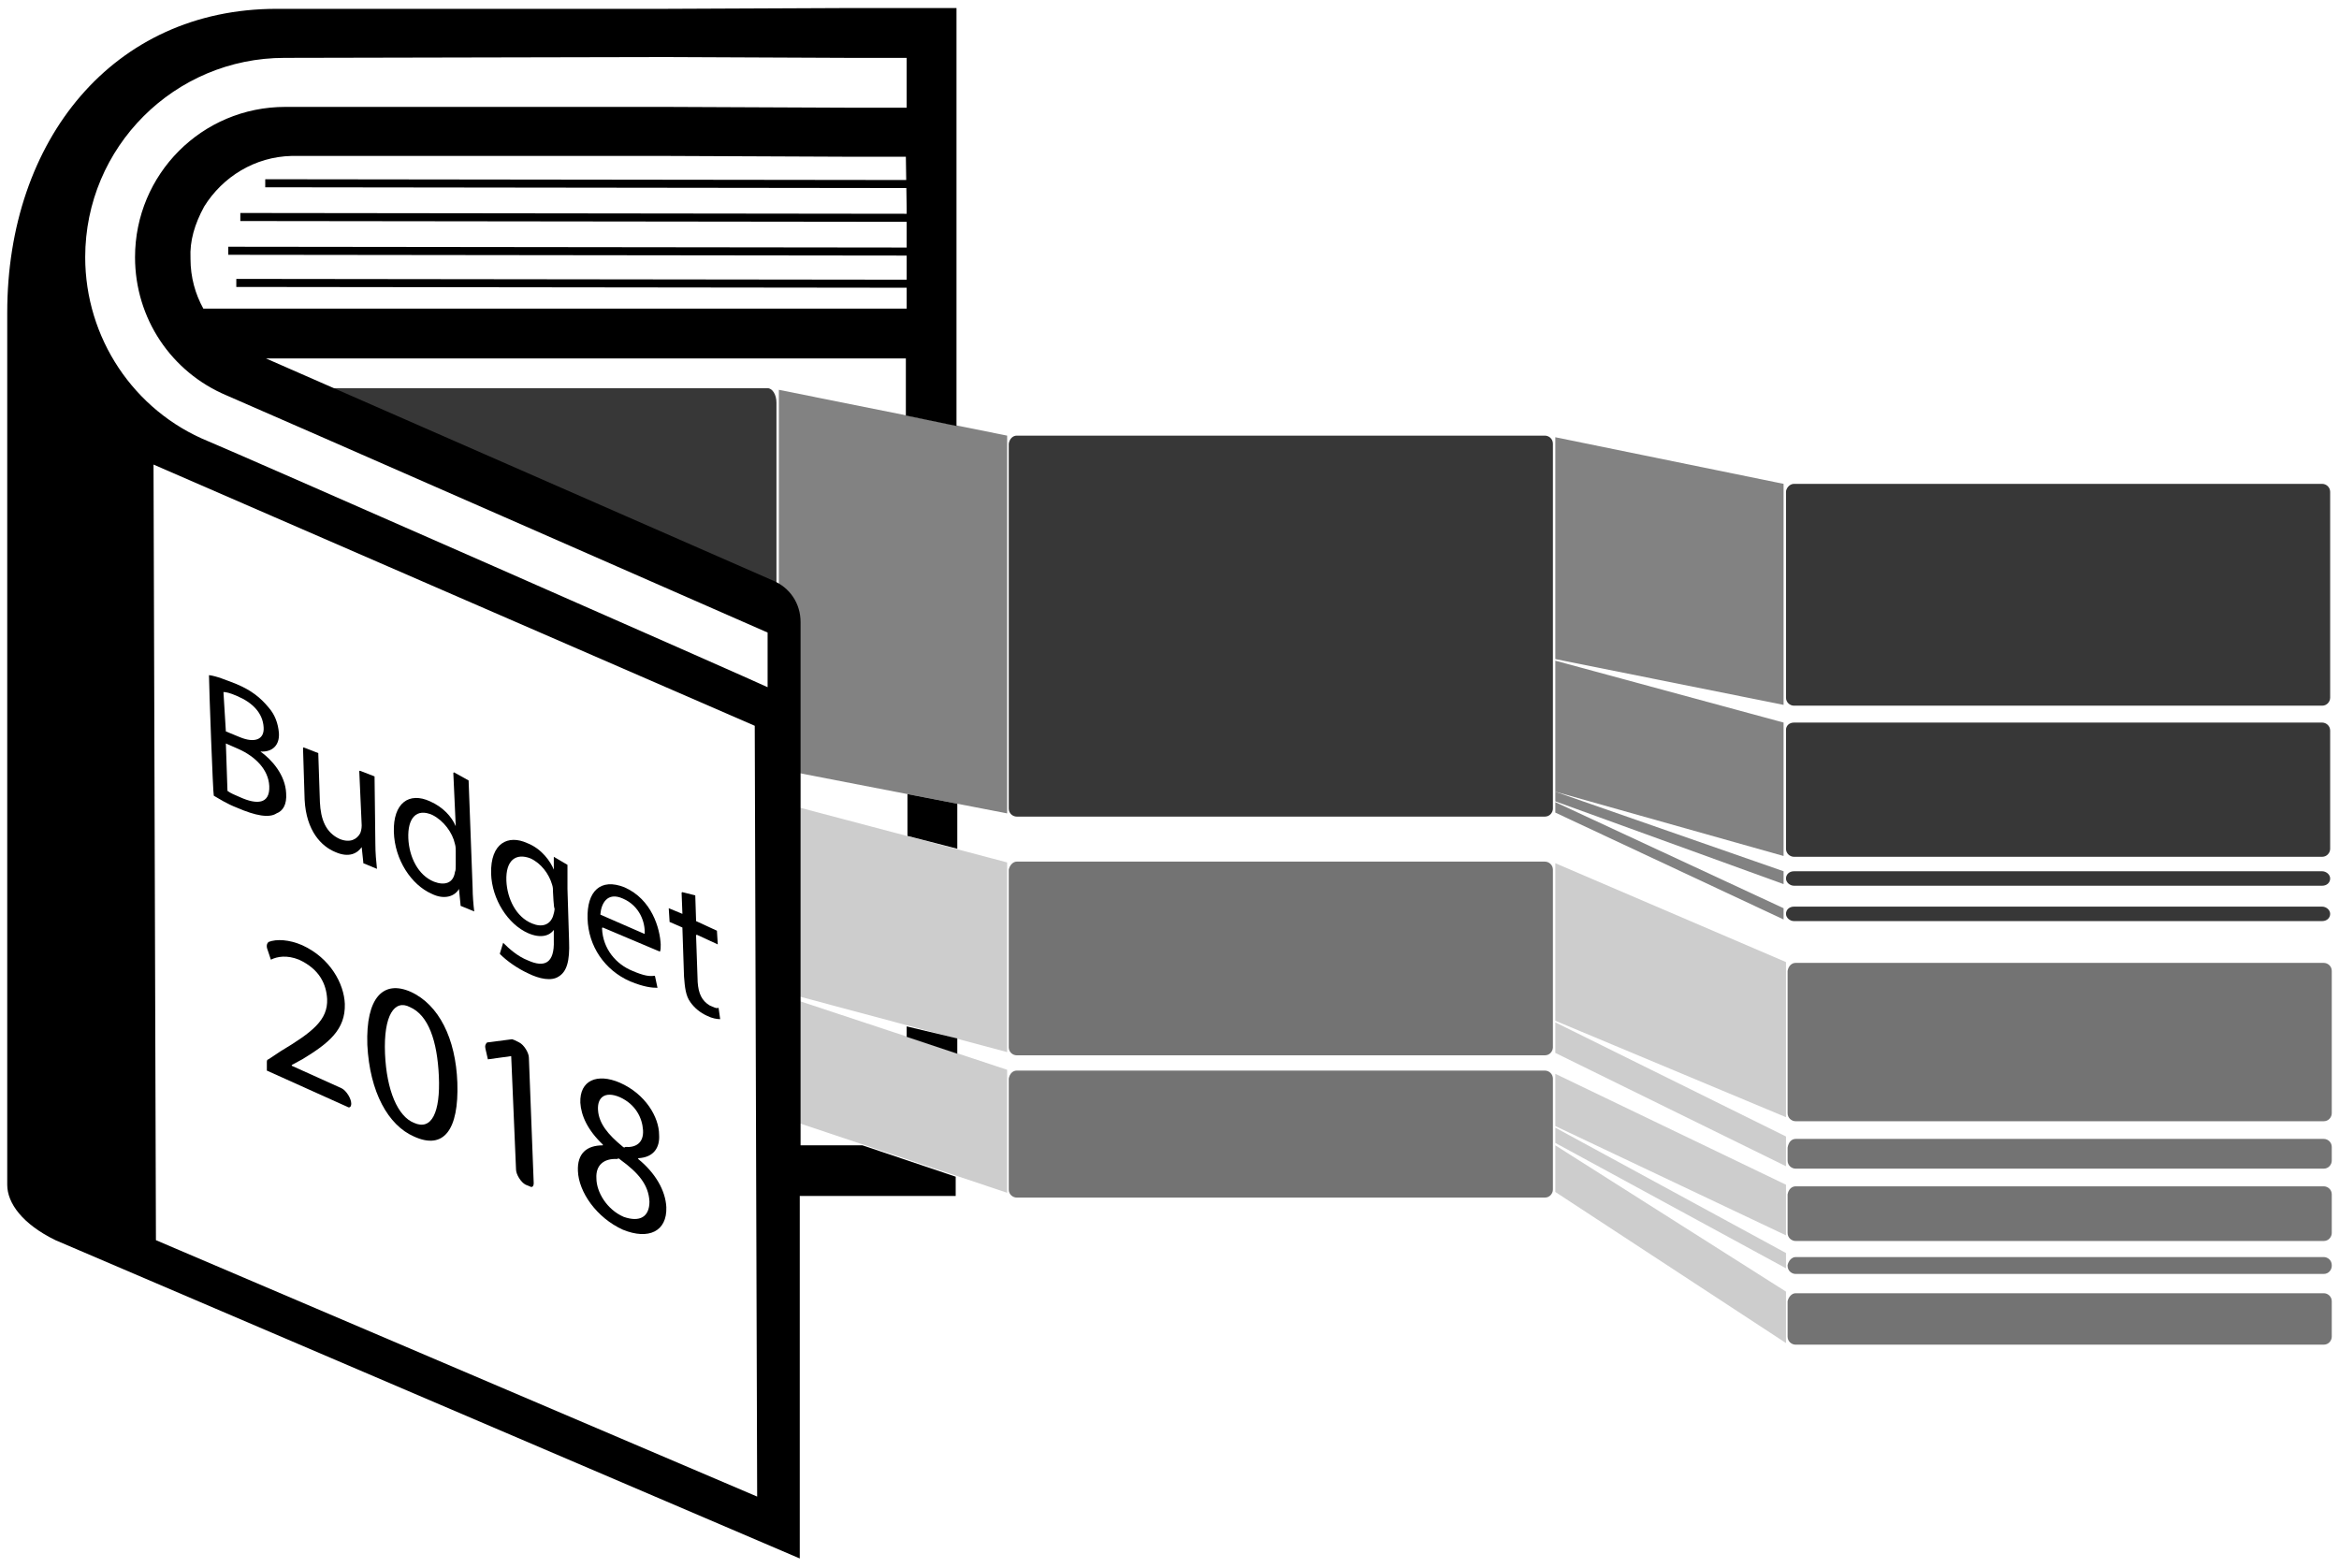
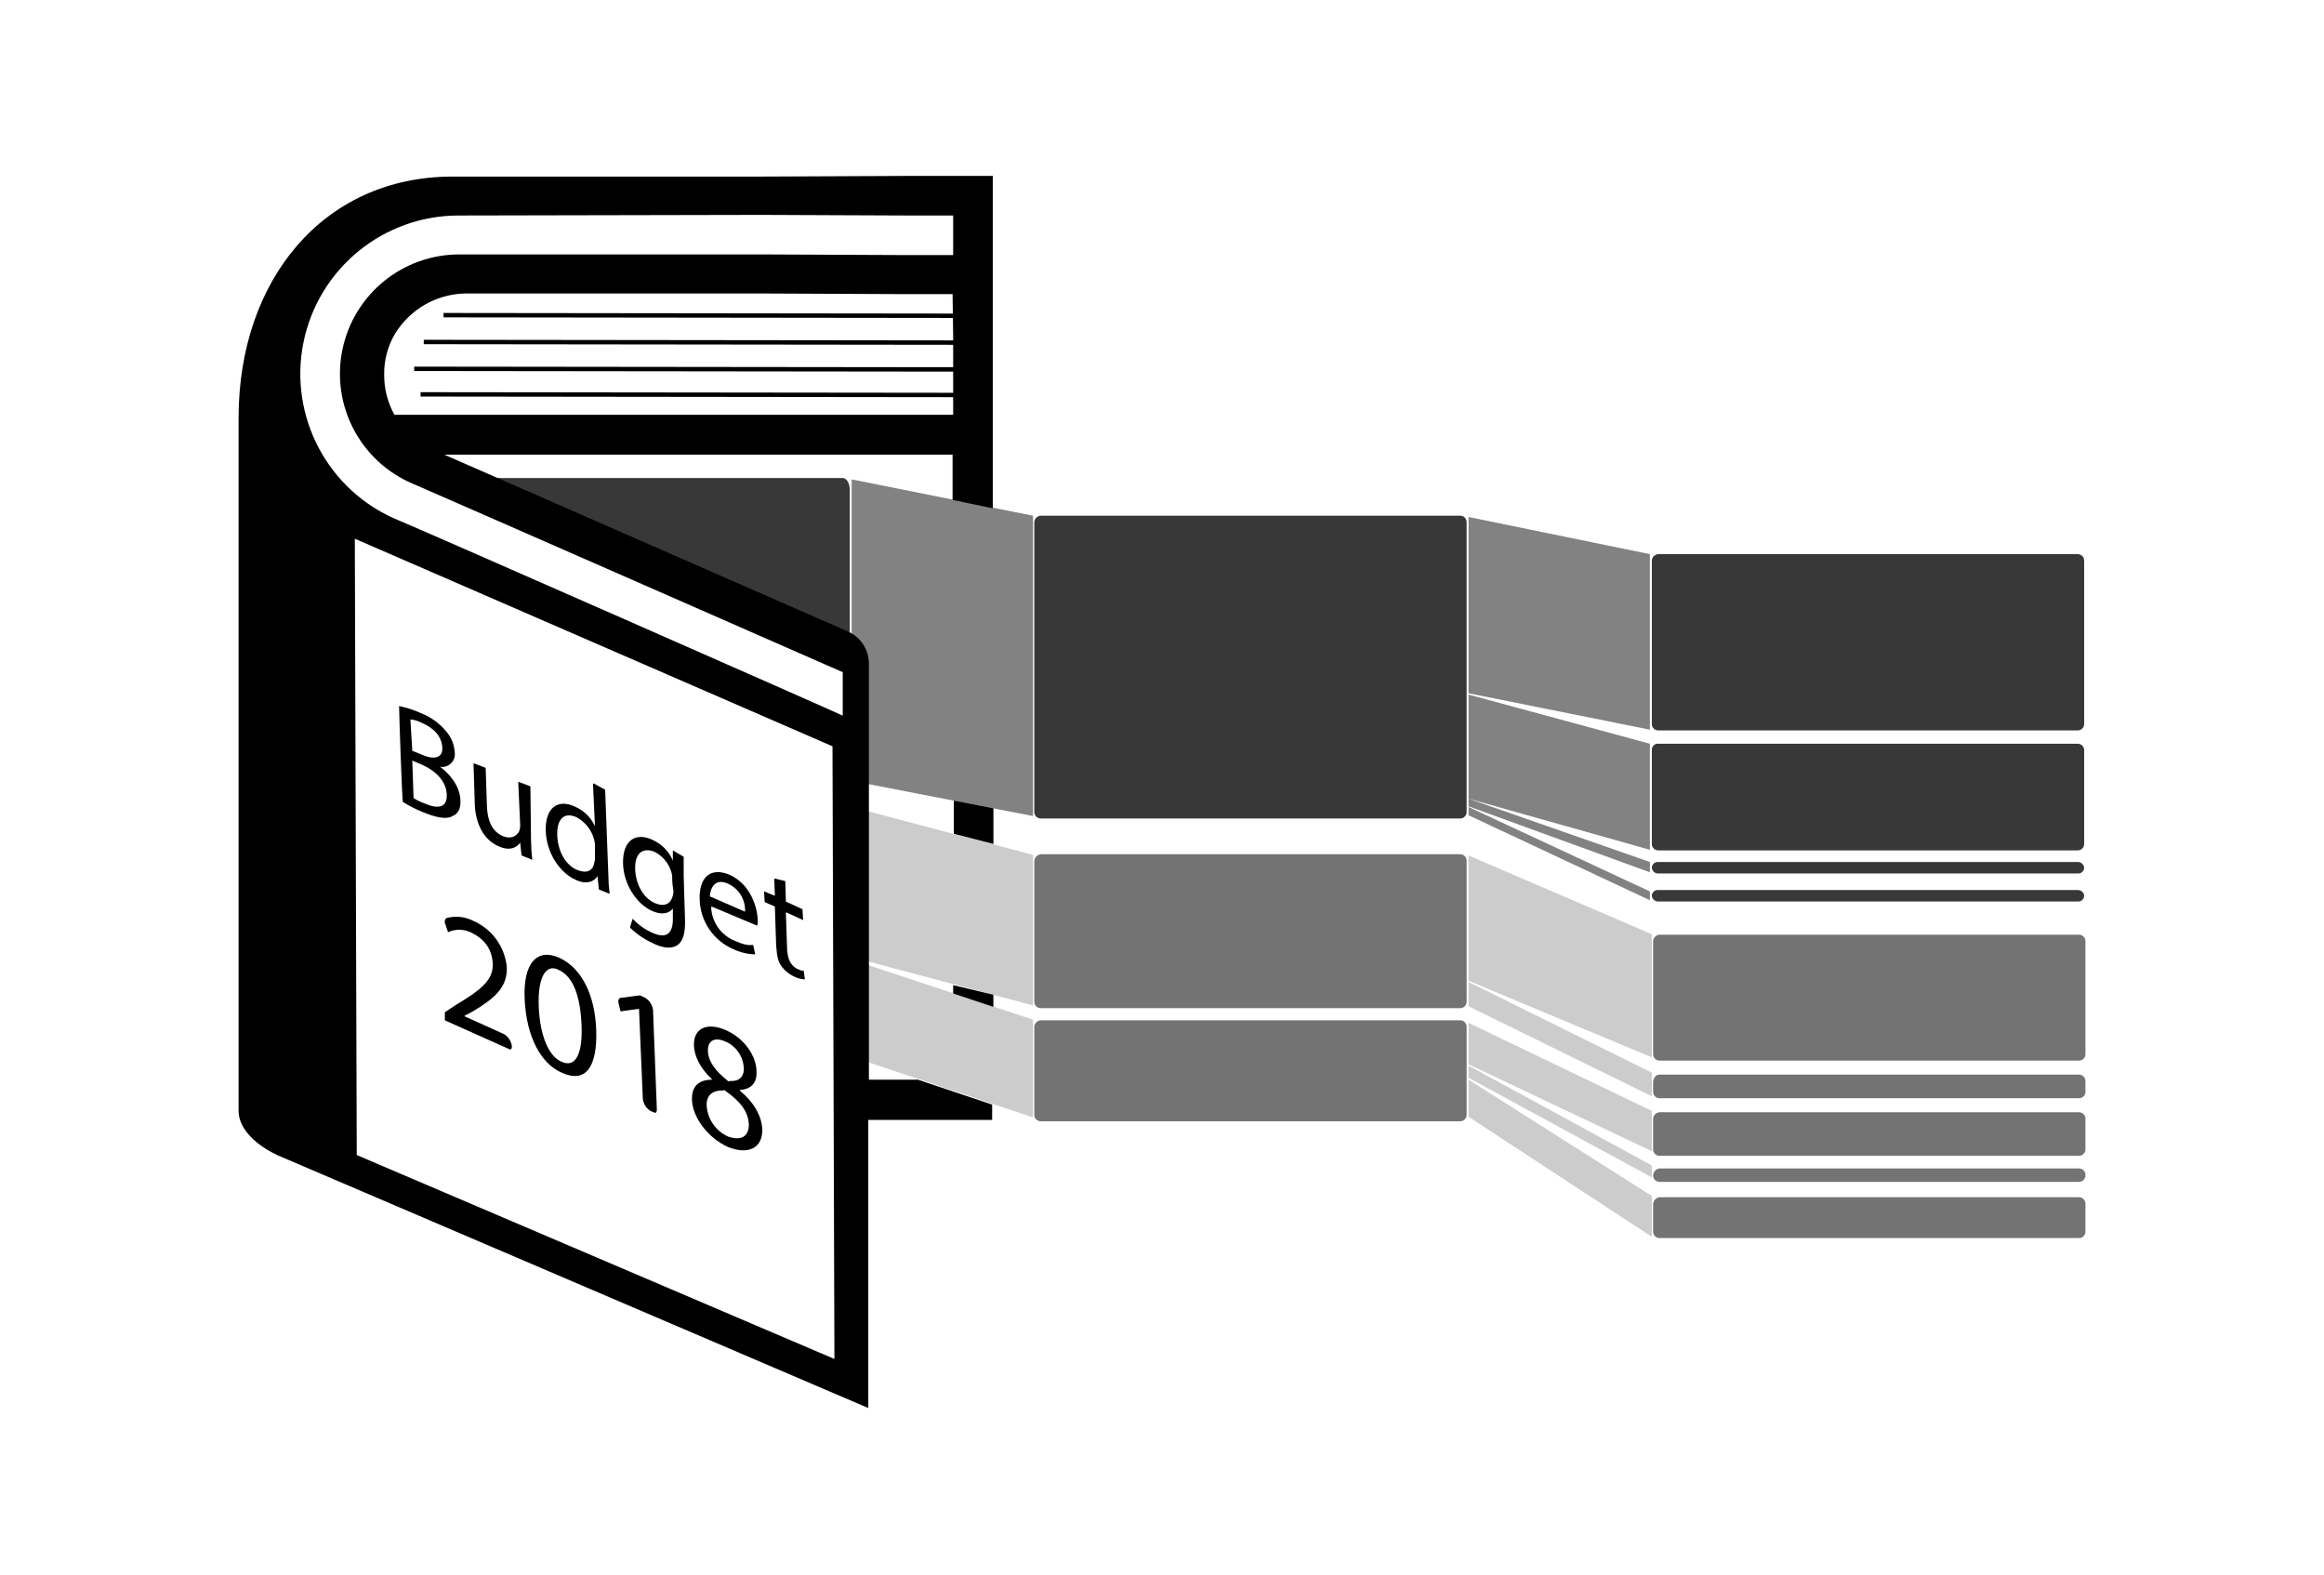
- <svg xmlns="http://www.w3.org/2000/svg" version="1.1" id="Layer_1" x="0px" y="0px" viewBox="0 0 291 195" style="enable-background:new 0 0 291 195;" xml:space="preserve">
-   <style type="text/css">
- 	.st0{fill-opacity:0.784;}
- 	.st1{fill-opacity:0.49;}
- 	.st2{fill-opacity:0.549;}
- 	.st3{fill-opacity:0.196;}
- 	.st4{stroke:#000000;stroke-miterlimit:10;}
- </style>
+ <svg xmlns="http://www.w3.org/2000/svg" id="Layer_1" data-name="Layer 1" viewBox="0 0 528.51 358">
+   <defs>
+     <style>.cls-1{fill-opacity:0.78;}.cls-2{fill-opacity:0.49;}.cls-3{fill-opacity:0.55;}.cls-4{fill-opacity:0.2;}.cls-5,.cls-6{fill:none;}.cls-5{stroke:#000;stroke-miterlimit:10;}</style>
+   </defs>
  <g id="svg2">
-     <path id="rect4379" class="st0" d="M126.5,54.2h65.7c0.5,0,1,0.4,1,1v45.4c0,0.5-0.4,1-1,1h-65.7c-0.5,0-1-0.4-1-1V55.2   C125.6,54.6,126,54.2,126.5,54.2z" />
-     <path id="rect4405" class="st0" d="M223.2,60.2h65.7c0.5,0,1,0.4,1,1v25.6c0,0.5-0.4,1-1,1h-65.7c-0.5,0-1-0.4-1-1V61.2   C222.2,60.8,222.6,60.2,223.2,60.2z" />
-     <path id="rect4407" class="st0" d="M223.2,89.9h65.7c0.5,0,1,0.4,1,1v14.7c0,0.5-0.4,1-1,1h-65.7c-0.5,0-1-0.4-1-1V90.8   C222.2,90.3,222.6,89.9,223.2,89.9z" />
-     <path id="rect4409" class="st0" d="M223.2,108.4h65.7c0.5,0,1,0.4,1,0.9l0,0c0,0.5-0.4,0.9-1,0.9h-65.7c-0.5,0-1-0.4-1-0.9l0,0   C222.2,108.8,222.6,108.4,223.2,108.4z" />
-     <path id="rect4411" class="st0" d="M223.2,112.8h65.7c0.5,0,1,0.4,1,0.9l0,0c0,0.5-0.4,0.9-1,0.9h-65.7c-0.5,0-1-0.4-1-0.9l0,0   C222.2,113.2,222.6,112.8,223.2,112.8z" />
+     <path id="rect4379" class="cls-1" d="M236.91,117.26h95.41a1.45,1.45,0,0,1,1.45,1.45v65.94a1.46,1.46,0,0,1-1.45,1.45H236.91a1.46,1.46,0,0,1-1.46-1.45V118.71A1.56,1.56,0,0,1,236.91,117.26Z" transform="translate(-0.24)" />
+     <path id="rect4405" class="cls-1" d="M377.34,126h95.42a1.46,1.46,0,0,1,1.45,1.45v37.18a1.46,1.46,0,0,1-1.45,1.45H377.34a1.46,1.46,0,0,1-1.45-1.45V127.43A1.55,1.55,0,0,1,377.34,126Z" transform="translate(-0.24)" />
+     <path id="rect4407" class="cls-1" d="M377.34,169.11h95.42a1.46,1.46,0,0,1,1.45,1.45v21.35a1.46,1.46,0,0,1-1.45,1.45H377.34a1.46,1.46,0,0,1-1.45-1.45v-21.5A1.34,1.34,0,0,1,377.34,169.11Z" transform="translate(-0.24)" />
+     <path id="rect4409" class="cls-1" d="M377.34,196h95.42a1.43,1.43,0,0,1,1.45,1.3h0a1.34,1.34,0,0,1-1.45,1.31H377.34a1.43,1.43,0,0,1-1.45-1.31h0A1.34,1.34,0,0,1,377.34,196Z" transform="translate(-0.24)" />
+     <path id="rect4411" class="cls-1" d="M377.34,202.37h95.42a1.43,1.43,0,0,1,1.45,1.3h0a1.34,1.34,0,0,1-1.45,1.31H377.34a1.43,1.43,0,0,1-1.45-1.31h0A1.34,1.34,0,0,1,377.34,202.37Z" transform="translate(-0.24)" />
    <g id="g4341">
      <g id="g4300">
-         <path id="path4481" class="st1" d="M96.9,48.5v47.2l28.4,5.5v-47     L96.9,48.5z" />
-         <path id="path4499" class="st1" d="M193.5,54.4V82l28.4,5.7V60.2     L193.5,54.4z" />
-         <path id="path4501" class="st1" d="M193.5,82.2v16.3l28.4,8V89.9     L193.5,82.2z" />
-         <path id="path4503" class="st1" d="M193.5,98.5v1.2l28.4,10.3v-1.6     L193.5,98.5z" />
-         <path id="path4505" class="st1" d="M193.5,99.8v1.3l28.4,13.3V113     L193.5,99.8z" />
+         <path id="path4481" class="cls-2" d="M193.92,109v68.55l41.24,8V117.26Z" transform="translate(-0.24)" />
+         <path id="path4499" class="cls-2" d="M334.21,117.55v40.08l41.24,8.28V126Z" transform="translate(-0.24)" />
+         <path id="path4501" class="cls-2" d="M334.21,157.93V181.6l41.24,11.62V169.11Z" transform="translate(-0.24)" />
+         <path id="path4503" class="cls-2" d="M334.21,181.6v1.74l41.24,15V196Z" transform="translate(-0.24)" />
+         <path id="path4505" class="cls-2" d="M334.21,183.49v1.88l41.24,19.32v-2Z" transform="translate(-0.24)" />
      </g>
    </g>
-     <path id="rect4387" class="st2" d="M126.5,107.2h65.7c0.5,0,1,0.4,1,1v22.1c0,0.5-0.4,1-1,1h-65.7c-0.5,0-1-0.4-1-1v-22.1   C125.6,107.7,126,107.2,126.5,107.2z" />
-     <path id="rect4389" class="st2" d="M126.5,133.2h65.7c0.5,0,1,0.4,1,1V148c0,0.5-0.4,1-1,1h-65.7c-0.5,0-1-0.4-1-1v-13.8   C125.6,133.6,126,133.2,126.5,133.2z" />
-     <path id="rect4431" class="st2" d="M223.4,119.8h65.7c0.5,0,1,0.4,1,1v17.7c0,0.5-0.4,1-1,1h-65.7c-0.5,0-1-0.4-1-1v-17.7   C222.5,120.2,222.9,119.8,223.4,119.8z" />
-     <path id="rect4433" class="st2" d="M223.4,141.7h65.7c0.5,0,1,0.4,1,1v1.7c0,0.5-0.4,1-1,1h-65.7c-0.5,0-1-0.4-1-1v-1.6   C222.5,142.1,222.9,141.7,223.4,141.7z" />
-     <path id="rect4435" class="st2" d="M223.4,147.6h65.7c0.5,0,1,0.4,1,1v4.8c0,0.5-0.4,1-1,1h-65.7c-0.5,0-1-0.4-1-1v-4.8   C222.5,148,222.9,147.6,223.4,147.6z" />
-     <path id="rect4437" class="st2" d="M223.4,156.4h65.7c0.5,0,1,0.4,1,1v0.1c0,0.5-0.4,1-1,1h-65.7c-0.5,0-1-0.4-1-1v-0.1   C222.5,156.9,222.9,156.4,223.4,156.4z" />
-     <path id="rect4439" class="st2" d="M223.4,160.9h65.7c0.5,0,1,0.4,1,1v4.4c0,0.5-0.4,1-1,1h-65.7c-0.5,0-1-0.4-1-1v-4.4   C222.5,161.4,222.9,160.9,223.4,160.9z" />
-     <path id="path4491" class="st3" d="M96.9,99.8v23.5l28.4,7.6v-23.6   L96.9,99.8z" />
-     <path id="path4493" class="st3" d="M96.9,123.7v15.2l28.4,9.5v-15.3   L96.9,123.7z" />
-     <path id="path4525" class="st3" d="M193.5,107.4V127l28.7,12v-19.3   L193.5,107.4z" />
-     <path id="path4527" class="st3" d="M193.5,127.2v3.8l28.7,14.1v-3.7   L193.5,127.2z" />
-     <path id="path4529" class="st3" d="M193.5,133.6v6.5l28.7,13.6v-6.3   L193.5,133.6z" />
-     <path id="path4531" class="st3" d="M193.5,140.3v1.9l28.7,15.6v-1.9   L193.5,140.3z" />
-     <path id="path4533" class="st3" d="M193.5,142.5v5.8l28.7,18.8v-6.4   L193.5,142.5z" />
-     <path id="rect4387_1_" class="st0" d="M93.6,74c0.6,0,3,2.9,3,1.9V50.1c0-1-0.5-1.8-1.1-1.8H35" />
+     <path id="rect4387" class="cls-3" d="M236.91,194.23h95.41a1.45,1.45,0,0,1,1.45,1.45v32.1a1.45,1.45,0,0,1-1.45,1.45H236.91a1.46,1.46,0,0,1-1.46-1.45v-32.1A1.71,1.71,0,0,1,236.91,194.23Z" transform="translate(-0.24)" />
+     <path id="rect4389" class="cls-3" d="M236.91,232h95.41a1.45,1.45,0,0,1,1.45,1.45v20.05a1.46,1.46,0,0,1-1.45,1.45H236.91a1.46,1.46,0,0,1-1.46-1.45V233.44A1.56,1.56,0,0,1,236.91,232Z" transform="translate(-0.24)" />
+     <path id="rect4431" class="cls-3" d="M377.63,212.53h95.42A1.46,1.46,0,0,1,474.5,214v25.71a1.46,1.46,0,0,1-1.45,1.45H377.63a1.46,1.46,0,0,1-1.45-1.45V214A1.56,1.56,0,0,1,377.63,212.53Z" transform="translate(-0.24)" />
+     <path id="rect4433" class="cls-3" d="M377.63,244.34h95.42a1.46,1.46,0,0,1,1.45,1.45v2.47a1.46,1.46,0,0,1-1.45,1.45H377.63a1.46,1.46,0,0,1-1.45-1.45v-2.33C376.33,244.92,376.91,244.34,377.63,244.34Z" transform="translate(-0.24)" />
+     <path id="rect4435" class="cls-3" d="M377.63,252.9h95.42a1.47,1.47,0,0,1,1.45,1.46v7a1.46,1.46,0,0,1-1.45,1.45H377.63a1.46,1.46,0,0,1-1.45-1.45v-7A1.57,1.57,0,0,1,377.63,252.9Z" transform="translate(-0.24)" />
+     <path id="rect4437" class="cls-3" d="M377.63,265.68h95.42a1.47,1.47,0,0,1,1.45,1.46v.14a1.45,1.45,0,0,1-1.45,1.45H377.63a1.46,1.46,0,0,1-1.45-1.45v-.14A1.71,1.71,0,0,1,377.63,265.68Z" transform="translate(-0.24)" />
+     <path id="rect4439" class="cls-3" d="M377.63,272.22h95.42a1.46,1.46,0,0,1,1.45,1.45v6.39a1.45,1.45,0,0,1-1.45,1.45H377.63a1.46,1.46,0,0,1-1.45-1.45v-6.39A1.71,1.71,0,0,1,377.63,272.22Z" transform="translate(-0.24)" />
+     <path id="path4491" class="cls-4" d="M193.92,183.49v34.12l41.24,11V194.38Z" transform="translate(-0.24)" />
+     <path id="path4493" class="cls-4" d="M193.92,218.2v22.07l41.24,13.8V231.85Z" transform="translate(-0.24)" />
+     <path id="path4525" class="cls-4" d="M334.21,194.52V223l41.68,17.42v-28Z" transform="translate(-0.24)" />
+     <path id="path4527" class="cls-4" d="M334.21,223.28v5.52l41.68,20.47V243.9Z" transform="translate(-0.24)" />
+     <path id="path4529" class="cls-4" d="M334.21,232.57V242l41.68,19.75v-9.15Z" transform="translate(-0.24)" />
+     <path id="path4531" class="cls-4" d="M334.21,242.3v2.76l41.68,22.66V265Z" transform="translate(-0.24)" />
+     <path id="path4533" class="cls-4" d="M334.21,245.5v8.42l41.68,27.3v-9.29Z" transform="translate(-0.24)" />
+     <path id="rect4387-2" data-name="rect4387" class="cls-1" d="M189.13,146c.87,0,4.35,4.21,4.35,2.76V111.31c0-1.46-.72-2.62-1.59-2.62H104" transform="translate(-0.24)" />
  </g>
-   <g id="Layer_3">
-     <g>
-       <path d="M33.2,133.2v-1.1c0-0.2,0.1-0.3,0.2-0.3l1.5-1c4-2.4,5.9-3.9,5.8-6.5c-0.1-1.8-0.9-3.7-3.5-4.9c-1.5-0.6-2.7-0.4-3.5,0    l-0.4-1.2c-0.2-0.5-0.1-0.8,0.1-1c1-0.4,2.6-0.3,4.2,0.4c3.5,1.6,5.2,4.8,5.3,7.3c0.1,3.2-2,4.9-5.3,6.9l-1.3,0.7v0.1l6.2,2.8    c0.6,0.3,1.2,1.3,1.2,1.9l0,0c0,0.4-0.2,0.6-0.5,0.4L33.2,133.2z" />
-       <path d="M56.9,134.7c0.2,5.9-1.7,8.4-5.4,6.7c-3.2-1.4-5.5-5.5-5.8-11.4c-0.2-5.9,2-8.1,5.4-6.6C54.6,125,56.7,129.2,56.9,134.7z     M47.9,131.1c0.2,4.6,1.6,7.8,3.6,8.6c2.2,1,3.3-1.3,3.1-5.8c-0.2-4.4-1.3-7.6-3.6-8.6C49.1,124.3,47.7,126.3,47.9,131.1z" />
-       <path d="M63.6,131.4L63.6,131.4l-2.9,0.4l-0.3-1.3c-0.1-0.4,0-0.6,0.2-0.8l3.1-0.4c0.1,0,0.2,0.1,0.3,0.1l0.6,0.3    c0.6,0.3,1.2,1.3,1.2,1.9l0.6,15.6c0,0.4-0.2,0.6-0.5,0.4l-0.5-0.2c-0.6-0.3-1.2-1.3-1.2-1.9L63.6,131.4z" />
-       <path d="M71.9,145.7c-0.1-2.2,1.1-3.2,3.1-3.2v-0.1c-1.9-1.8-2.7-3.6-2.8-5.2c-0.1-2.8,2.1-3.7,4.9-2.5c3.2,1.4,4.9,4.3,4.9,6.5    c0.1,1.5-0.6,2.8-2.6,2.9v0.1c2.1,1.7,3.4,3.9,3.5,6c0.1,3-2.2,4.1-5.4,2.8C74.2,151.5,72,148.3,71.9,145.7z M80.8,149.5    c-0.1-2.1-1.4-3.6-3.6-5.2c-0.2-0.2-0.3-0.2-0.4-0.1c-1.7-0.1-2.7,0.8-2.6,2.4c0,1.7,1.3,3.9,3.4,4.8    C79.6,152.1,80.8,151.4,80.8,149.5z M74.4,138.1c0.1,1.7,1.3,3.1,3,4.5c0.2,0.2,0.3,0.2,0.4,0.1c1.3,0.1,2.3-0.5,2.2-2.1    c-0.1-1.5-0.9-3.2-2.9-4.1C75.2,135.7,74.3,136.6,74.4,138.1z" />
-     </g>
-     <g>
-       <path d="M26,84C26,84,26,84,26,84c0.9,0.1,2.1,0.6,3.4,1.1c1.9,0.8,3,1.7,4,2.9c0.8,0.9,1.2,2,1.3,3.2c0.1,1.5-0.8,2.4-2.3,2.3    l0,0c1.4,1,3.1,2.9,3.2,5.2c0.1,1.4-0.4,2.2-1.2,2.5c-0.9,0.6-2.6,0.3-4.9-0.7c-1.3-0.5-2.2-1.1-2.9-1.5c0,0,0,0,0,0    C26.5,98.9,26,85.3,26,84z M28.1,91l1.7,0.7c1.9,0.8,3.1,0.3,3-1.2c-0.1-1.8-1.4-3.1-3.3-3.9c-0.9-0.4-1.4-0.5-1.7-0.5L28.1,91    L28.1,91z M28.3,98.4C28.3,98.4,28.3,98.5,28.3,98.4c0.4,0.3,0.9,0.5,1.6,0.8c2,0.9,3.7,0.9,3.6-1.4c-0.1-2.1-1.8-3.7-3.8-4.6    l-1.6-0.7L28.3,98.4z" />
-       <path d="M46.7,105c0,1.1,0.1,2.2,0.2,3.1l-1.7-0.7c0,0,0,0,0-0.1l-0.2-1.9l0,0c-0.5,0.7-1.5,1.4-3.3,0.6c-1.7-0.7-3.6-2.6-3.8-6.5    l-0.2-6.4c0-0.1,0-0.1,0.1-0.1l1.8,0.7c0,0,0,0,0,0.1l0.2,6c0.1,2.1,0.7,3.8,2.5,4.6c1.3,0.5,2.1,0,2.5-0.7c0.1-0.2,0.2-0.6,0.2-1    l-0.3-6.7c0-0.1,0-0.1,0.1-0.1l1.8,0.7c0,0,0,0,0,0.1L46.7,105L46.7,105z" />
-       <path d="M58.3,97.1C58.3,97.1,58.3,97.2,58.3,97.1l0.5,13.4c0,0.9,0.1,2.1,0.2,2.9l-1.7-0.7c0,0,0,0,0-0.1l-0.2-2l0,0    c-0.5,0.9-1.8,1.4-3.4,0.6c-2.5-1.1-4.6-4.2-4.7-7.7c-0.1-3.6,1.9-5,4.5-3.8c1.6,0.7,2.7,1.9,3.2,3.1l0,0l-0.3-6.6    c0-0.1,0.1-0.1,0.1-0.1L58.3,97.1z M56.7,105.9c0-0.2,0-0.6-0.1-0.9c-0.3-1.4-1.4-2.9-2.8-3.6c-2-0.9-3.1,0.4-3,2.9    c0.1,2.3,1.2,4.6,3.2,5.4c1.3,0.5,2.4,0.2,2.6-1.2c0.1-0.2,0.1-0.5,0.1-0.9V105.9L56.7,105.9z" />
-       <path d="M70.6,107.6C70.6,107.6,70.6,107.7,70.6,107.6l0,3l0.2,6.5c0.1,2.5-0.3,3.8-1.3,4.4c-0.9,0.6-2.4,0.3-3.8-0.4    c-1.3-0.6-2.6-1.5-3.5-2.4c0,0,0,0,0-0.1l0.4-1.3c0.7,0.7,1.8,1.7,3.1,2.2c2,0.9,3.3,0.4,3.2-2.5v-1.3l0,0    c-0.5,0.7-1.6,1.1-3.2,0.4c-2.5-1.1-4.5-4.2-4.6-7.4c-0.1-3.8,2.1-4.9,4.5-3.8c1.8,0.7,2.9,2.3,3.3,3.3l0,0v-1.6L70.6,107.6z     M68.8,111c0-0.3,0-0.6-0.1-0.9c-0.4-1.4-1.4-2.7-2.7-3.3c-1.8-0.7-3.1,0.2-3,2.8c0.1,2.2,1.2,4.5,3.2,5.3    c1.2,0.5,2.2,0.2,2.6-0.9c0.1-0.3,0.2-0.7,0.2-1C68.9,113.2,68.8,111,68.8,111z" />
-       <path d="M75,115.4c0,0-0.1,0-0.1,0.1c0.1,2.6,1.8,4.5,3.8,5.3c1.4,0.6,2.1,0.7,2.7,0.6c0,0,0.1,0,0.1,0.1l0.3,1.4    c-0.7,0-1.7-0.1-3.4-0.8c-3.2-1.4-5.2-4.4-5.3-7.8s1.6-5.1,4.6-3.9c3.4,1.5,4.4,5.1,4.5,7.1c0,0.4,0,0.7-0.1,0.9L75,115.4z     M80.2,116.2C80.2,116.2,80.3,116.2,80.2,116.2c0.1-1.4-0.6-3.5-2.7-4.4c-2-0.9-2.7,0.7-2.8,1.9c0,0,0,0.1,0,0.1L80.2,116.2z" />
-       <path d="M86.5,111.4l0.1,3.1c0,0,0,0.1,0,0.1l2.6,1.2c0,0,0,0,0,0.1l0.1,1.6l-2.6-1.2c0,0-0.1,0-0.1,0.1l0.2,5.8    c0.1,1.4,0.5,2.3,1.5,2.9c0.5,0.2,0.8,0.4,1,0.3c0,0,0.1,0,0.1,0l0.2,1.4c-0.4,0-1-0.1-1.6-0.4c-0.9-0.4-1.6-1-2.1-1.7    c-0.6-0.8-0.7-1.9-0.8-3.2l-0.2-6c0,0,0-0.1,0-0.1l-1.6-0.7c0,0,0,0,0-0.1l-0.1-1.6l1.7,0.7l-0.1-2.6c0,0,0-0.1,0.1-0.1    L86.5,111.4C86.5,111.3,86.5,111.4,86.5,111.4z" />
-     </g>
+   <g id="Layer_3" data-name="Layer 3">
+     <path d="M101.41,232v-1.6c0-.29.14-.43.29-.43l2.18-1.45c5.81-3.49,8.57-5.67,8.42-9.44-.14-2.62-1.31-5.38-5.08-7.12a6.11,6.11,0,0,0-5.09,0l-.58-1.74a1.22,1.22,0,0,1,.15-1.45,8.4,8.4,0,0,1,6.1.58,12.8,12.8,0,0,1,7.7,10.6c.14,4.65-2.91,7.11-7.7,10l-1.89,1v.14l9,4.07a3.8,3.8,0,0,1,1.75,2.76h0c0,.58-.29.87-.73.58Z" transform="translate(-0.24)" />
+     <path d="M135.83,234.17c.29,8.57-2.47,12.2-7.84,9.73-4.65-2-8-8-8.43-16.56s2.91-11.76,7.84-9.58C132.49,220.08,135.54,226.18,135.83,234.17Zm-13.07-5.23c.29,6.68,2.32,11.33,5.23,12.49,3.19,1.45,4.79-1.89,4.5-8.42s-1.89-11-5.23-12.49C124.5,219.07,122.47,222,122.76,228.94Z" transform="translate(-0.24)" />
+     <path d="M145.56,229.38h0l-4.21.58-.44-1.89a1.06,1.06,0,0,1,.29-1.16l4.5-.58c.15,0,.29.14.44.14l.87.44a3.84,3.84,0,0,1,1.74,2.76l.87,22.65c0,.58-.29.88-.72.58l-.73-.29a3.82,3.82,0,0,1-1.74-2.76Z" transform="translate(-0.24)" />
+     <path d="M157.61,250.15c-.14-3.2,1.6-4.65,4.5-4.65v-.15c-2.76-2.61-3.92-5.23-4.06-7.55-.15-4.07,3-5.37,7.11-3.63,4.65,2,7.12,6.24,7.12,9.44.15,2.18-.87,4.07-3.78,4.21V248c3.05,2.47,4.94,5.66,5.09,8.71.14,4.36-3.2,5.95-7.85,4.07C161,258.57,157.76,253.92,157.61,250.15Zm12.93,5.51c-.15-3-2-5.22-5.23-7.55-.29-.29-.44-.29-.58-.14-2.47-.15-3.92,1.16-3.78,3.48a8.25,8.25,0,0,0,4.94,7C168.79,259.44,170.54,258.42,170.54,255.66Zm-9.3-16.55c.15,2.47,1.89,4.5,4.36,6.53.29.29.44.29.58.15,1.89.14,3.34-.73,3.2-3a6.92,6.92,0,0,0-4.22-6C162.4,235.62,161.1,236.93,161.24,239.11Z" transform="translate(-0.24)" />
+     <path d="M91,160.54h0a23.3,23.3,0,0,1,4.94,1.6,14,14,0,0,1,5.81,4.21,7.83,7.83,0,0,1,1.89,4.65,2.89,2.89,0,0,1-3.34,3.34h0c2,1.45,4.5,4.21,4.64,7.55.15,2-.58,3.19-1.74,3.63-1.31.87-3.77.43-7.11-1a26.93,26.93,0,0,1-4.22-2.18h0C91.68,182.18,91,162.43,91,160.54Zm3,10.17,2.47,1c2.76,1.16,4.5.44,4.36-1.74-.15-2.61-2-4.5-4.79-5.66a6.45,6.45,0,0,0-2.47-.73l.43,7.12Zm.29,10.74h0a10.91,10.91,0,0,0,2.33,1.16c2.9,1.31,5.37,1.31,5.22-2-.14-3.05-2.61-5.37-5.51-6.68l-2.33-1Z" transform="translate(-0.24)" />
+     <path d="M121,191a42.92,42.92,0,0,0,.29,4.5l-2.46-1v-.14l-.29-2.76h0c-.73,1-2.18,2-4.8.87-2.47-1-5.23-3.78-5.52-9.44l-.29-9.29c0-.15,0-.15.15-.15l2.61,1v.14l.29,8.72c.15,3,1,5.51,3.63,6.68,1.89.72,3,0,3.64-1a3.73,3.73,0,0,0,.29-1.45l-.44-9.73c0-.15,0-.15.15-.15l2.61,1V179L121,191Z" transform="translate(-0.24)" />
+     <path d="M137.86,179.56h0l.73,19.46a37.46,37.46,0,0,0,.29,4.22l-2.47-1v-.15l-.29-2.9h0c-.73,1.31-2.62,2-4.94.87-3.63-1.6-6.68-6.1-6.83-11.18-.14-5.23,2.76-7.26,6.54-5.52a8.86,8.86,0,0,1,4.65,4.5h0l-.44-9.58a.15.15,0,0,1,.15-.15Zm-2.32,12.78a4.28,4.28,0,0,0-.15-1.3,8.09,8.09,0,0,0-4.06-5.23c-2.91-1.31-4.51.58-4.36,4.21.14,3.34,1.74,6.68,4.65,7.84,1.88.73,3.48.29,3.77-1.74a3.14,3.14,0,0,0,.15-1.31v-2.47Z" transform="translate(-0.24)" />
+     <path d="M155.72,194.81h0v4.36l.29,9.44c.15,3.63-.43,5.52-1.88,6.39s-3.49.44-5.52-.58a18.49,18.49,0,0,1-5.09-3.49v-.14l.59-1.89a13.68,13.68,0,0,0,4.5,3.2c2.9,1.3,4.79.58,4.65-3.64v-1.88h0c-.73,1-2.33,1.59-4.65.58-3.63-1.6-6.54-6.1-6.68-10.75-.15-5.52,3-7.12,6.53-5.52a9,9,0,0,1,4.8,4.79h0v-2.32Zm-2.61,4.94a4,4,0,0,0-.15-1.31,7.63,7.63,0,0,0-3.92-4.79c-2.61-1-4.5.29-4.35,4.07.14,3.19,1.74,6.53,4.64,7.69,1.75.73,3.2.3,3.78-1.3a5,5,0,0,0,.29-1.45A16.91,16.91,0,0,1,153.11,199.75Z" transform="translate(-0.24)" />
+     <path d="M162.11,206.14a.14.14,0,0,0-.14.15,8.61,8.61,0,0,0,5.52,7.69c2,.87,3,1,3.92.87a.14.14,0,0,1,.14.15l.44,2a12.35,12.35,0,0,1-4.94-1.16,12.68,12.68,0,0,1-7.7-11.33c-.14-4.93,2.33-7.4,6.69-5.66,4.93,2.18,6.39,7.41,6.53,10.31a3.35,3.35,0,0,1-.14,1.31Zm7.56,1.16h0a6.59,6.59,0,0,0-3.93-6.39c-2.9-1.3-3.92,1-4.06,2.76v.15Z" transform="translate(-0.24)" />
+     <path d="M178.82,200.33l.14,4.5V205l3.78,1.74v.15l.14,2.32-3.77-1.74s-.15,0-.15.14l.29,8.43c.15,2,.73,3.34,2.18,4.21.73.29,1.16.58,1.45.43H183l.29,2a5.56,5.56,0,0,1-2.33-.58,7.53,7.53,0,0,1-3.05-2.47c-.87-1.16-1-2.76-1.16-4.65l-.29-8.71v-.15l-2.32-1V205l-.15-2.32,2.47,1-.14-3.77s0-.15.14-.15l2.33.58Z" transform="translate(-0.24)" />
  </g>
-   <path d="M119.1,100l-6.2-1.2c0,1.7,0,3.4,0,5.2l6.2,1.6V100z" />
-   <path d="M105.6,1L82.7,1.1H34.4C14.1,1.1,0.9,17.4,0.9,38.9v108.5c0,2.3,1.9,4.9,6,6.9l92.6,39.6v-45.1h19.4v-2.4l-11.6-3.9h-7.7  V77.4c0-2.3-1.3-4.3-3.5-5.2l-63-27.6h79.6c0,0,0,2.7,0,7.1L119,53V33.4V1H105.6z M19.4,154.3l-0.3-96.5l74.8,32.5l0.3,95.9  L19.4,154.3z M112.8,25.9v6.3v3.1v3.1H25.3c-1-1.8-1.6-3.9-1.6-6.2c0-0.1,0-0.1,0-0.1c-0.1-2.1,0.5-4.2,1.7-6.4  c2.3-3.7,6.3-6.2,10.9-6.3h44.9h1.4l22.9,0.1h7.2 M112.8,13.4h-7.2l-22.8-0.1H35.5c-10.4,0-18.7,8.4-18.7,18.7  c0,7.6,4.5,14.3,11.4,17.2c2.6,1.1,67.3,29.5,67.3,29.5v6.8C95,85.2,28.4,55.9,25.9,54.9C16.6,51.1,10.6,42,10.6,32  c0-13.7,11.1-24.8,24.8-24.8l47.4-0.1l22.8,0.1h7.2V13.4z" />
-   <polygon points="112.8,129 112.8,127.7 119.1,129.2 119.1,131.1 " />
-   <line class="st4" x1="29.4" y1="35.2" x2="114.4" y2="35.3" />
-   <line class="st4" x1="28.4" y1="31.2" x2="114.4" y2="31.3" />
-   <line class="st4" x1="33" y1="22.8" x2="114.4" y2="22.9" />
-   <line class="st4" x1="29.9" y1="27" x2="114.4" y2="27.1" />
+   <path d="M226.16,183.78l-9-1.75v7.56l9,2.32Z" transform="translate(-0.24)" />
+   <path d="M206.55,40l-33.25.15H103.15C73.67,40.15,54.5,63.82,54.5,95V252.61c0,3.34,2.76,7.12,8.71,10L197.7,320.15v-65.5h28.17v-3.49L209,245.5H197.84V151a8,8,0,0,0-5.08-7.55l-91.5-40.08H216.87v10.31l9.14,1.89V40ZM81.37,262.63l-.44-140.14,108.63,47.2L190,309ZM217,76.16V94.32H89.94a18.4,18.4,0,0,1-2.33-9v-.14a17.65,17.65,0,0,1,2.47-9.3,19.16,19.16,0,0,1,15.83-9.15h67.24l33.26.15h10.46M217,58H206.55l-33.11-.15H104.75A27.14,27.14,0,0,0,94.15,110c3.77,1.6,97.74,42.84,97.74,42.84v9.88c-.73-.44-97.45-43-101.08-44.44A36,36,0,0,1,104.6,49l68.84-.14,33.11.14H217Z" transform="translate(-0.24)" />
+   <polygon points="216.76 225.89 216.76 224 225.91 226.18 225.91 228.94 216.76 225.89" />
+   <line class="cls-5" x1="95.65" y1="89.67" x2="219.09" y2="89.81" />
+   <line class="cls-5" x1="94.19" y1="83.86" x2="219.09" y2="84" />
+   <line class="cls-5" x1="100.87" y1="71.66" x2="219.09" y2="71.8" />
+   <line class="cls-5" x1="96.37" y1="77.76" x2="219.09" y2="77.9" />
+   <rect class="cls-6" width="528.51" height="358" />
</svg>
